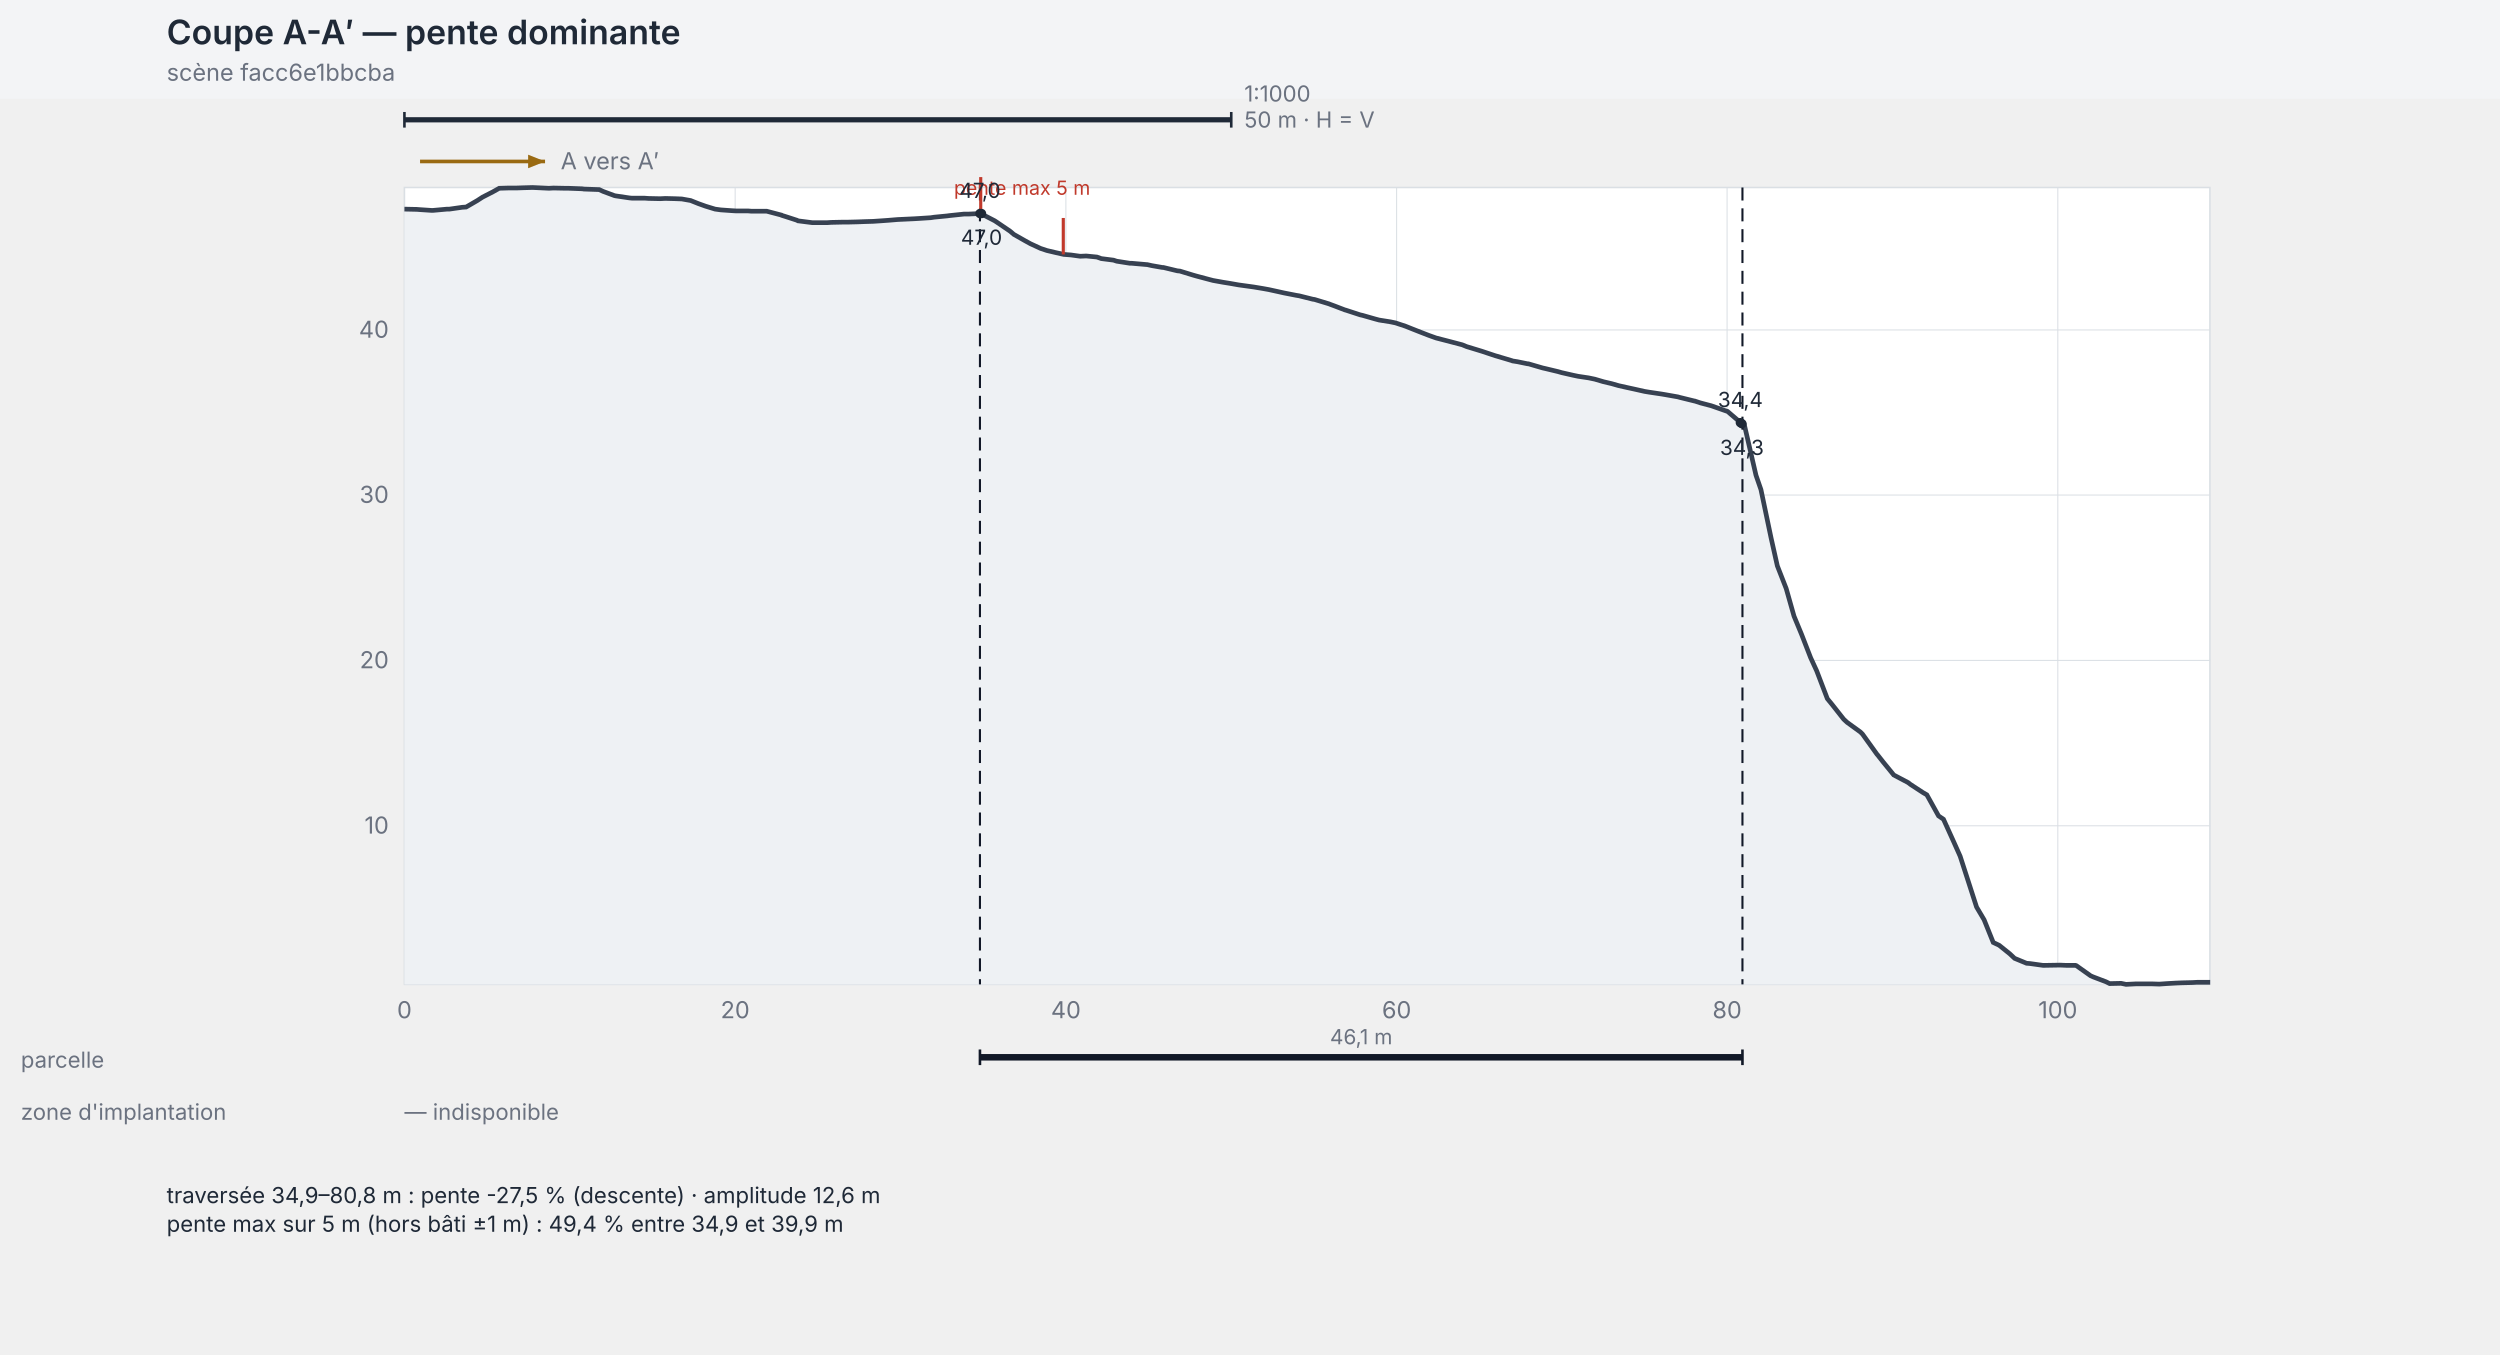
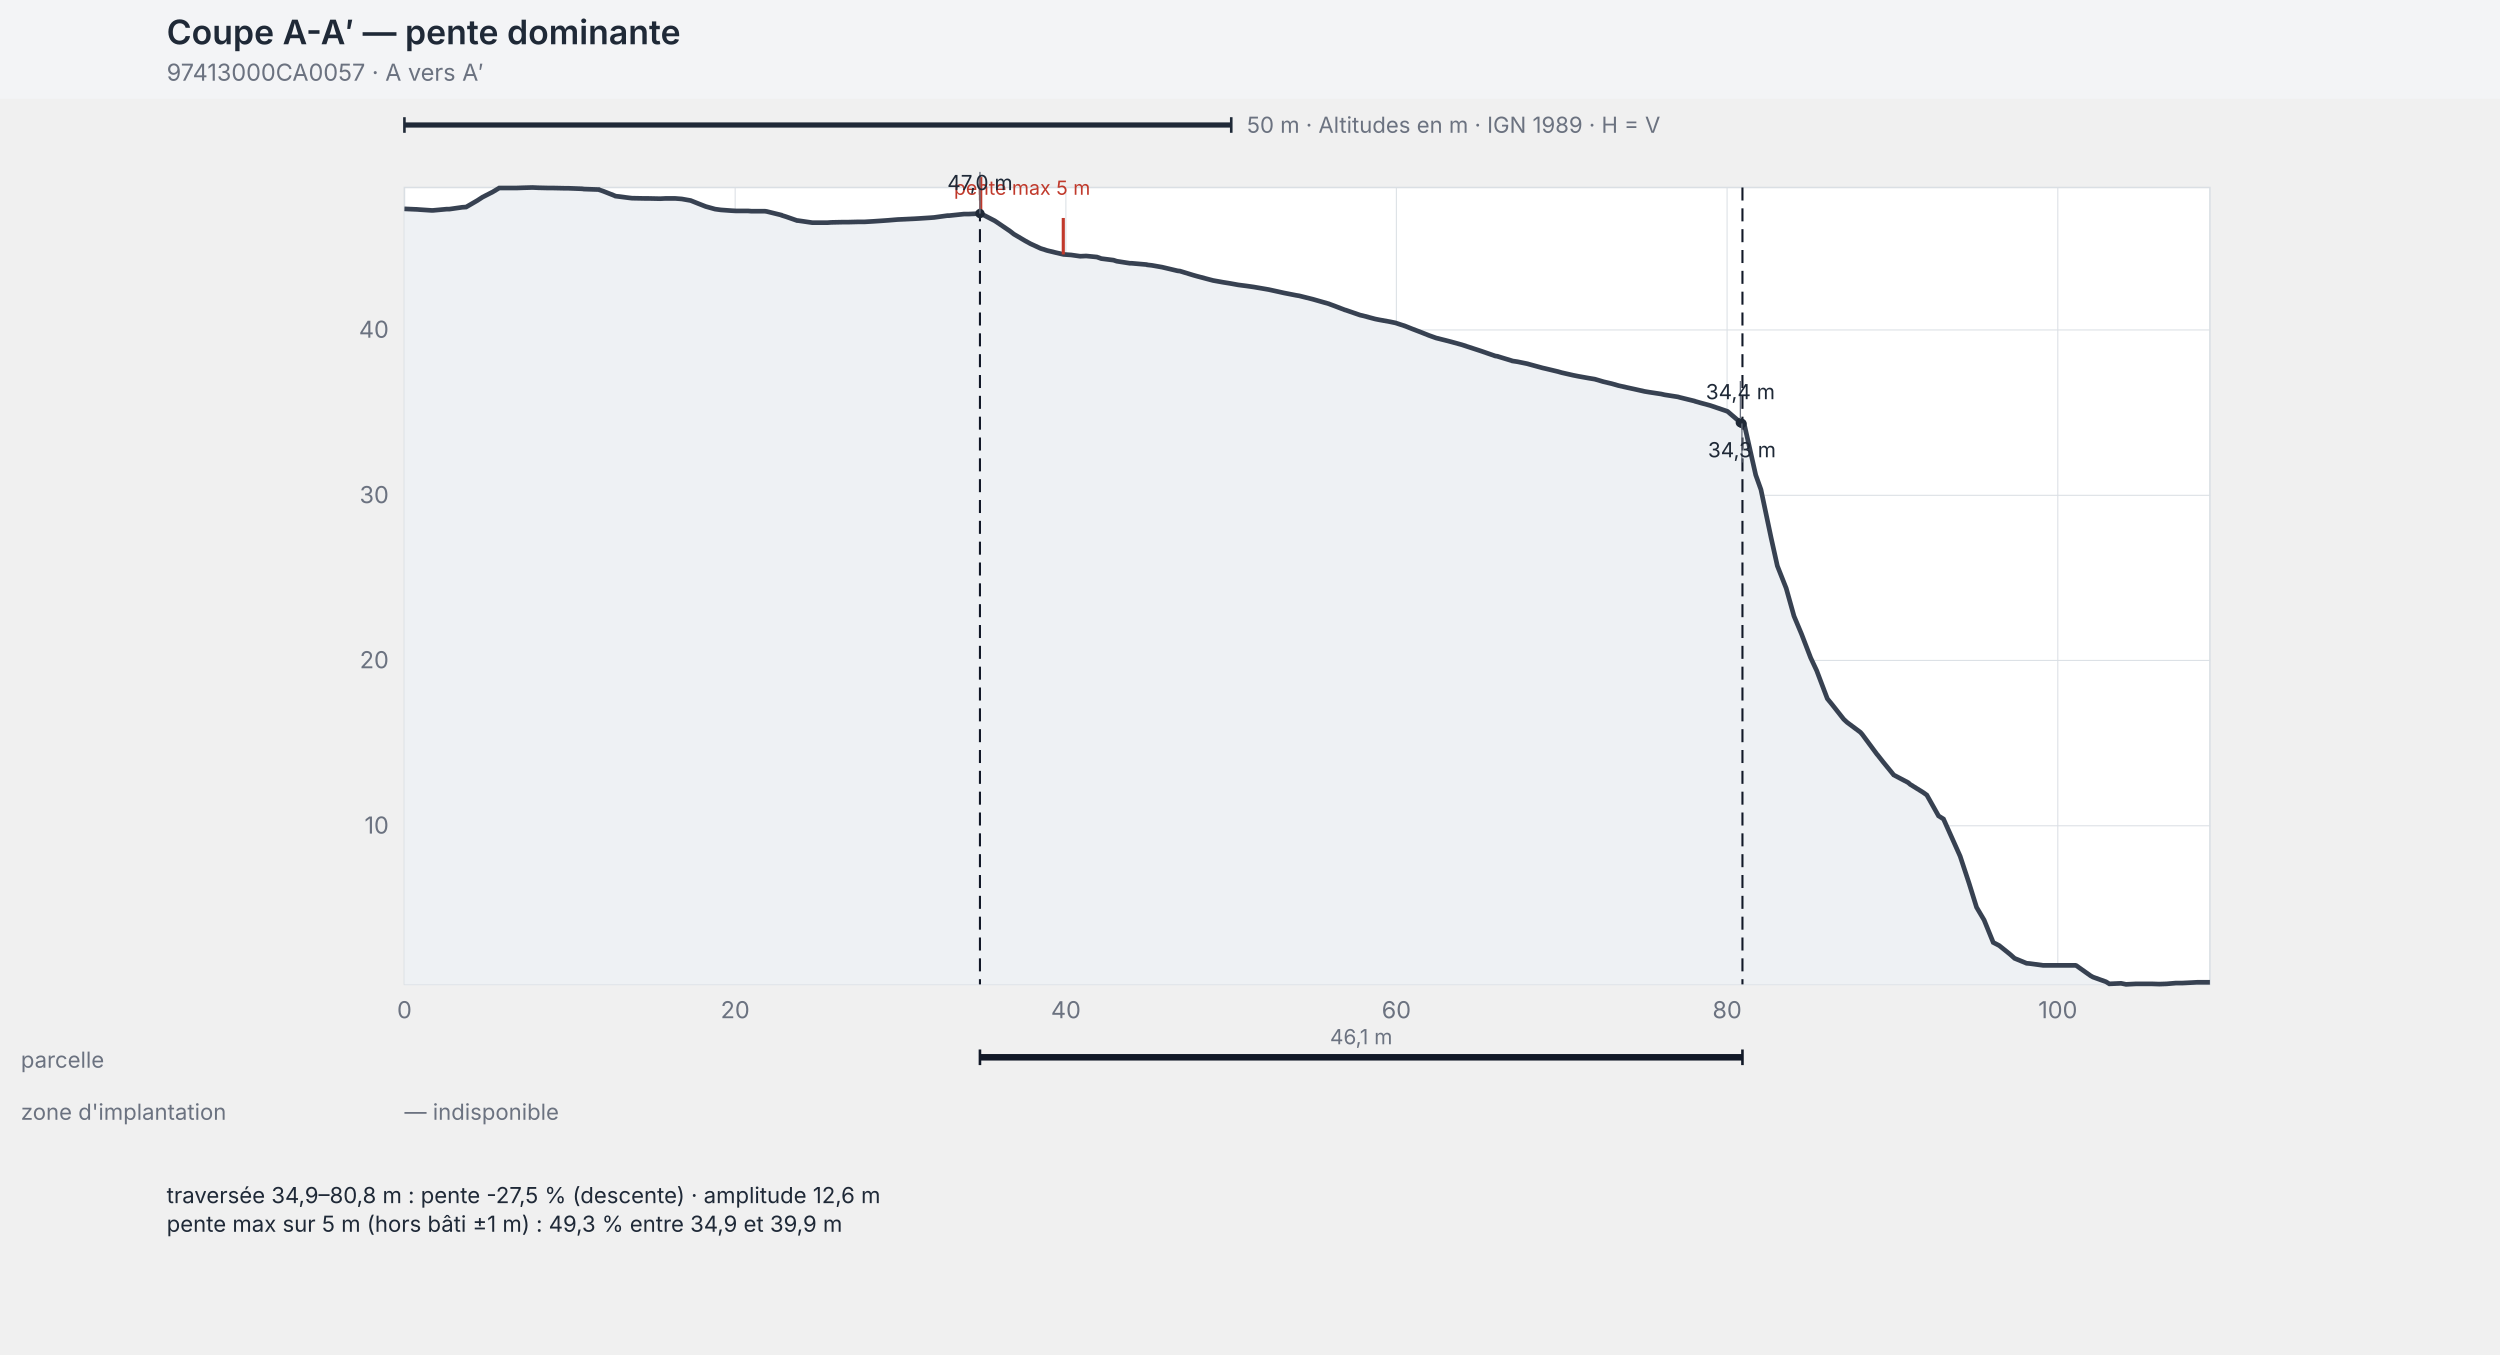
- <svg xmlns="http://www.w3.org/2000/svg" viewBox="0 0 960 520" width="960" height="520" role="img" aria-label="Coupe A-A′ — pente dominante" font-family="Inter, Helvetica, Arial, sans-serif" style="background:#ffffff">
+ <svg xmlns="http://www.w3.org/2000/svg" viewBox="0 0 960 520" width="960" height="520" role="img" aria-label="Coupe A-A′ — pente dominante" font-family="Inter, Helvetica, Arial, sans-serif" data-plot-x0="155.3" data-plot-x1="848.7" style="background:#ffffff">
  <rect x="0" y="0" width="960" height="38" fill="#f3f4f6" />
  <text x="64" y="17" font-size="13" font-weight="600" fill="#1f2937">Coupe A-A′ — pente dominante</text>
-   <text x="64" y="31" font-size="9" fill="#6b7280">scène facc6e1bbcba</text>
+   <text x="64" y="31" font-size="9" fill="#6b7280">97413000CA0057 · A vers A′</text>
  <rect x="155.3" y="72" width="693.3" height="306.0" fill="#ffffff" stroke="#dadfe4" stroke-width="0.6" />
  <line x1="155.3" y1="72" x2="155.3" y2="378.0" stroke="#dadfe4" stroke-width="0.4" />
  <text x="155.3" y="391.0" text-anchor="middle" font-size="9" fill="#6b7280">0</text>
  <line x1="282.3" y1="72" x2="282.3" y2="378.0" stroke="#dadfe4" stroke-width="0.4" />
  <text x="282.3" y="391.0" text-anchor="middle" font-size="9" fill="#6b7280">20</text>
  <line x1="409.3" y1="72" x2="409.3" y2="378.0" stroke="#dadfe4" stroke-width="0.4" />
  <text x="409.3" y="391.0" text-anchor="middle" font-size="9" fill="#6b7280">40</text>
-   <line x1="536.3" y1="72" x2="536.3" y2="378.0" stroke="#dadfe4" stroke-width="0.4" />
-   <text x="536.3" y="391.0" text-anchor="middle" font-size="9" fill="#6b7280">60</text>
+   <line x1="536.2" y1="72" x2="536.2" y2="378.0" stroke="#dadfe4" stroke-width="0.4" />
+   <text x="536.2" y="391.0" text-anchor="middle" font-size="9" fill="#6b7280">60</text>
  <line x1="663.2" y1="72" x2="663.2" y2="378.0" stroke="#dadfe4" stroke-width="0.4" />
  <text x="663.2" y="391.0" text-anchor="middle" font-size="9" fill="#6b7280">80</text>
  <line x1="790.2" y1="72" x2="790.2" y2="378.0" stroke="#dadfe4" stroke-width="0.4" />
  <text x="790.2" y="391.0" text-anchor="middle" font-size="9" fill="#6b7280">100</text>
  <line x1="155.3" y1="317.1" x2="848.7" y2="317.1" stroke="#dadfe4" stroke-width="0.4" />
  <text x="149.3" y="320.1" text-anchor="end" font-size="9" fill="#6b7280">10</text>
  <line x1="155.3" y1="253.6" x2="848.7" y2="253.6" stroke="#dadfe4" stroke-width="0.4" />
  <text x="149.3" y="256.6" text-anchor="end" font-size="9" fill="#6b7280">20</text>
-   <line x1="155.3" y1="190.1" x2="848.7" y2="190.1" stroke="#dadfe4" stroke-width="0.4" />
-   <text x="149.3" y="193.1" text-anchor="end" font-size="9" fill="#6b7280">30</text>
+   <line x1="155.3" y1="190.2" x2="848.7" y2="190.2" stroke="#dadfe4" stroke-width="0.4" />
+   <text x="149.3" y="193.2" text-anchor="end" font-size="9" fill="#6b7280">30</text>
  <line x1="155.3" y1="126.7" x2="848.7" y2="126.7" stroke="#dadfe4" stroke-width="0.4" />
  <text x="149.3" y="129.7" text-anchor="end" font-size="9" fill="#6b7280">40</text>
-   <polygon points="155.3,80.3 159.8,80.4 160.0,80.4 161.3,80.5 165.8,80.8 166.2,80.8 171.7,80.3 172.6,80.3 177.5,79.6 179.0,79.5 183.3,77.0 185.3,75.7 189.2,73.7 191.7,72.3 195.0,72.2 198.1,72.2 200.9,72.1 204.5,72.0 206.7,72.1 210.8,72.3 212.5,72.2 217.2,72.3 218.4,72.3 223.6,72.5 224.2,72.6 229.9,72.8 230.1,72.8 231.6,73.5 235.9,75.1 236.3,75.2 241.7,76.0 242.7,76.1 247.6,76.1 249.0,76.2 253.5,76.3 255.5,76.2 259.3,76.3 261.8,76.4 265.2,77.0 268.2,78.2 271.0,79.2 274.6,80.3 276.8,80.6 281.0,80.9 282.7,81.0 287.3,81.0 288.5,81.1 293.7,81.1 294.4,81.1 300.1,82.6 300.2,82.7 301.8,83.2 306.1,84.6 306.4,84.8 311.9,85.5 312.8,85.5 317.7,85.5 319.2,85.4 323.6,85.3 325.5,85.3 329.4,85.2 332.0,85.1 335.3,85.0 338.3,84.8 341.1,84.6 344.7,84.3 346.9,84.2 351.1,84.0 352.8,83.9 357.4,83.6 358.7,83.4 363.8,82.9 364.5,82.8 370.2,82.2 370.4,82.2 372.0,82.2 376.2,82.0 376.6,82.0 382.0,84.8 382.9,85.4 387.9,88.8 389.3,90.0 393.7,92.5 395.7,93.6 399.6,95.4 402.0,96.2 405.4,97.0 408.5,97.7 411.2,97.9 414.8,98.4 417.1,98.3 421.2,98.7 422.9,99.3 427.6,99.9 428.8,100.3 433.9,101.1 434.6,101.1 440.3,101.6 440.5,101.6 442.3,102.0 446.3,102.7 446.7,102.7 452.1,104.0 453.1,104.1 458.0,105.6 459.4,106.0 463.9,107.2 465.8,107.7 469.7,108.4 472.2,108.8 475.6,109.4 478.5,109.8 481.4,110.2 485.0,110.8 487.2,111.2 491.3,112.1 493.1,112.5 497.7,113.4 498.9,113.6 504.1,114.9 504.8,115.0 510.4,116.7 510.6,116.8 512.5,117.5 516.4,119.0 516.8,119.1 522.3,120.9 523.2,121.1 528.1,122.5 529.6,122.9 534.0,123.6 535.9,124.0 539.8,125.3 542.3,126.3 545.6,127.6 548.7,128.8 551.5,129.8 555.0,130.7 557.3,131.3 561.5,132.4 563.2,133.1 567.8,134.5 569.1,134.9 574.2,136.6 574.9,136.8 580.6,138.5 580.8,138.6 582.7,138.9 586.6,139.7 586.9,139.7 592.4,141.3 593.3,141.5 598.3,142.7 599.7,143.1 604.1,144.1 606.0,144.5 610.0,145.1 612.4,145.6 615.8,146.6 618.8,147.3 621.6,148.1 625.2,148.9 627.5,149.4 631.5,150.3 633.3,150.6 638.0,151.3 639.2,151.5 644.3,152.4 645.0,152.6 650.7,154.0 650.8,154.0 652.9,154.7 656.7,155.7 657.1,155.8 662.5,157.7 663.4,158.0 668.4,162.3 669.8,163.0 674.3,182.5 676.2,188.0 680.1,206.6 682.5,217.3 685.9,226.0 688.9,236.6 691.8,243.6 695.3,252.6 697.6,257.6 701.7,268.3 703.5,270.5 708.0,276.2 709.3,277.4 714.4,281.1 715.2,281.9 720.8,289.7 721.0,289.9 723.2,292.7 726.8,297.1 727.2,297.6 732.7,300.5 733.6,301.2 738.5,304.4 739.9,305.2 744.4,313.3 746.3,314.6 750.2,323.2 752.7,328.8 756.0,339.0 759.0,348.3 761.9,353.2 765.4,361.9 767.7,363.0 771.8,366.3 773.6,368.0 778.2,369.9 779.5,370.0 784.5,370.7 785.3,370.7 790.9,370.6 791.1,370.6 793.4,370.7 797.0,370.7 797.3,370.8 802.8,374.7 803.7,375.1 808.7,377.0 810.1,377.7 814.5,377.6 816.4,378.0 820.3,377.8 822.8,377.8 826.2,377.8 829.2,377.9 832.0,377.7 835.5,377.5 837.9,377.4 841.9,377.3 843.7,377.2 848.3,377.2 848.7,377.2 848.7,378.0 155.3,378.0" fill="#eef1f4" stroke="none" />
-   <polyline points="155.3,80.3 159.8,80.4 160.0,80.4 161.3,80.5 165.8,80.8 166.2,80.8 171.7,80.3 172.6,80.3 177.5,79.6 179.0,79.5 183.3,77.0 185.3,75.7 189.2,73.7 191.7,72.3 195.0,72.2 198.1,72.2 200.9,72.1 204.5,72.0 206.7,72.1 210.8,72.3 212.5,72.2 217.2,72.3 218.4,72.3 223.6,72.5 224.2,72.6 229.9,72.8 230.1,72.8 231.6,73.5 235.9,75.1 236.3,75.2 241.7,76.0 242.7,76.1 247.6,76.1 249.0,76.2 253.5,76.3 255.5,76.2 259.3,76.3 261.8,76.4 265.2,77.0 268.2,78.2 271.0,79.2 274.6,80.3 276.8,80.6 281.0,80.9 282.7,81.0 287.3,81.0 288.5,81.1 293.7,81.1 294.4,81.1 300.1,82.6 300.2,82.7 301.8,83.2 306.1,84.6 306.4,84.8 311.9,85.5 312.8,85.5 317.7,85.5 319.2,85.4 323.6,85.3 325.5,85.3 329.4,85.2 332.0,85.1 335.3,85.0 338.3,84.8 341.1,84.6 344.7,84.3 346.9,84.2 351.1,84.0 352.8,83.9 357.4,83.6 358.7,83.4 363.8,82.9 364.5,82.8 370.2,82.2 370.4,82.2 372.0,82.2 376.2,82.0 376.6,82.0 382.0,84.8 382.9,85.4 387.9,88.8 389.3,90.0 393.7,92.5 395.7,93.6 399.6,95.4 402.0,96.2 405.4,97.0 408.5,97.7 411.2,97.9 414.8,98.4 417.1,98.3 421.2,98.7 422.9,99.3 427.6,99.9 428.8,100.3 433.9,101.1 434.6,101.1 440.3,101.6 440.5,101.6 442.3,102.0 446.3,102.7 446.7,102.7 452.1,104.0 453.1,104.1 458.0,105.6 459.4,106.0 463.9,107.2 465.8,107.7 469.7,108.4 472.2,108.8 475.6,109.4 478.5,109.8 481.4,110.2 485.0,110.8 487.2,111.2 491.3,112.1 493.1,112.5 497.7,113.4 498.9,113.6 504.1,114.9 504.8,115.0 510.4,116.7 510.6,116.8 512.5,117.5 516.4,119.0 516.8,119.1 522.3,120.9 523.2,121.1 528.1,122.5 529.6,122.9 534.0,123.6 535.9,124.0 539.8,125.3 542.3,126.3 545.6,127.6 548.7,128.8 551.5,129.8 555.0,130.7 557.3,131.3 561.5,132.4 563.2,133.1 567.8,134.5 569.1,134.9 574.2,136.6 574.9,136.8 580.6,138.5 580.8,138.6 582.7,138.9 586.6,139.7 586.9,139.7 592.4,141.3 593.3,141.5 598.3,142.7 599.7,143.1 604.1,144.1 606.0,144.5 610.0,145.1 612.4,145.6 615.8,146.6 618.8,147.3 621.6,148.1 625.2,148.9 627.5,149.4 631.5,150.3 633.3,150.6 638.0,151.3 639.2,151.5 644.3,152.4 645.0,152.6 650.7,154.0 650.8,154.0 652.9,154.7 656.7,155.7 657.1,155.8 662.5,157.7 663.4,158.0 668.4,162.3 669.8,163.0 674.3,182.5 676.2,188.0 680.1,206.6 682.5,217.3 685.9,226.0 688.9,236.6 691.8,243.6 695.3,252.6 697.6,257.6 701.7,268.3 703.5,270.5 708.0,276.2 709.3,277.4 714.4,281.1 715.2,281.9 720.8,289.7 721.0,289.9 723.2,292.7 726.8,297.1 727.2,297.6 732.7,300.5 733.6,301.2 738.5,304.4 739.9,305.2 744.4,313.3 746.3,314.6 750.2,323.2 752.7,328.8 756.0,339.0 759.0,348.3 761.9,353.2 765.4,361.9 767.7,363.0 771.8,366.3 773.6,368.0 778.2,369.9 779.5,370.0 784.5,370.7 785.3,370.7 790.9,370.6 791.1,370.6 793.4,370.7 797.0,370.7 797.3,370.8 802.8,374.7 803.7,375.1 808.7,377.0 810.1,377.7 814.5,377.6 816.4,378.0 820.3,377.8 822.8,377.8 826.2,377.8 829.2,377.9 832.0,377.7 835.5,377.5 837.9,377.4 841.9,377.3 843.7,377.2 848.3,377.2 848.7,377.2" fill="none" stroke="#374151" stroke-width="1.8" />
+   <polygon points="155.3,80.2 159.8,80.4 160.0,80.4 161.3,80.5 165.8,80.8 166.2,80.8 171.6,80.3 172.6,80.3 177.5,79.6 179.0,79.5 183.3,77.0 185.3,75.7 189.2,73.7 191.7,72.2 195.0,72.2 198.1,72.2 200.9,72.1 204.5,72.0 206.7,72.1 210.8,72.2 212.6,72.2 217.2,72.3 218.4,72.3 223.6,72.5 224.2,72.6 230.0,72.8 230.1,72.9 231.6,73.4 235.9,75.1 236.3,75.3 241.8,76.0 242.7,76.1 247.6,76.2 249.1,76.2 253.5,76.3 255.5,76.2 259.3,76.2 261.8,76.4 265.2,77.0 268.2,78.2 271.0,79.3 274.6,80.3 276.8,80.6 280.9,80.9 282.7,81.0 287.3,81.0 288.5,81.1 293.7,81.1 294.4,81.2 300.1,82.6 300.2,82.7 301.8,83.2 306.1,84.7 306.4,84.7 311.9,85.5 312.8,85.5 317.8,85.5 319.2,85.4 323.6,85.3 325.6,85.3 329.4,85.2 331.9,85.2 335.3,85.0 338.3,84.8 341.1,84.6 344.7,84.3 347.0,84.2 351.1,84.0 352.8,83.9 357.4,83.6 358.7,83.5 363.8,82.8 364.5,82.8 370.2,82.2 370.3,82.2 372.0,82.2 376.2,82.0 376.6,82.0 382.0,84.8 382.9,85.4 387.9,88.8 389.3,89.9 393.7,92.5 395.7,93.6 399.6,95.4 402.1,96.2 405.4,97.0 408.4,97.7 411.3,97.9 414.8,98.4 417.1,98.3 421.2,98.7 422.9,99.3 427.6,99.9 428.8,100.3 433.9,101.1 434.6,101.1 440.3,101.6 440.5,101.7 442.3,101.9 446.3,102.6 446.7,102.7 452.2,104.0 453.1,104.1 458.0,105.6 459.4,106.0 463.9,107.2 465.8,107.7 469.7,108.4 472.2,108.8 475.5,109.4 478.6,109.8 481.4,110.2 484.9,110.8 487.2,111.2 491.3,112.1 493.1,112.5 497.7,113.4 498.9,113.6 504.1,114.9 504.8,115.1 510.4,116.7 510.6,116.8 512.5,117.5 516.4,119.0 516.8,119.1 522.3,121.0 523.2,121.2 528.1,122.5 529.6,122.8 534.0,123.6 535.9,124.0 539.8,125.3 542.3,126.3 545.7,127.6 548.7,128.8 551.5,129.8 555.1,130.7 557.4,131.3 561.4,132.4 563.2,133.0 567.8,134.5 569.0,134.9 574.2,136.7 574.9,136.8 580.5,138.5 580.7,138.6 582.7,138.9 586.6,139.7 586.9,139.8 592.4,141.3 593.3,141.5 598.3,142.7 599.7,143.1 604.1,144.1 606.1,144.5 610.0,145.2 612.4,145.6 615.8,146.6 618.8,147.3 621.6,148.1 625.2,148.9 627.5,149.4 631.5,150.3 633.3,150.6 637.9,151.3 639.2,151.6 644.3,152.4 645.0,152.6 650.7,154.0 650.9,154.1 653.0,154.7 656.7,155.7 657.0,155.8 662.6,157.7 663.4,158.0 668.4,162.3 669.8,162.9 674.2,182.4 676.2,188.0 680.1,206.5 682.5,217.3 685.9,225.9 688.9,236.6 691.8,243.5 695.3,252.6 697.6,257.5 701.7,268.3 703.5,270.5 708.0,276.2 709.3,277.4 714.4,281.2 715.1,282.0 720.8,289.7 721.0,289.9 723.2,292.7 726.8,297.1 727.2,297.6 732.7,300.5 733.5,301.2 738.5,304.3 739.9,305.3 744.4,313.3 746.3,314.5 750.2,323.2 752.7,328.8 756.1,339.1 759.0,348.4 761.9,353.3 765.4,361.9 767.7,363.1 771.8,366.4 773.6,368.0 778.2,369.9 779.4,370.0 784.5,370.7 785.3,370.7 790.9,370.7 791.1,370.7 793.4,370.7 797.0,370.7 797.3,370.8 802.8,374.7 803.7,375.2 808.7,377.0 810.0,377.8 814.5,377.6 816.4,378.0 820.3,377.8 822.8,377.8 826.2,377.8 829.2,377.9 832.0,377.8 835.5,377.5 837.9,377.5 841.9,377.3 843.7,377.2 848.3,377.2 848.6,377.2 848.6,378.0 155.3,378.0" fill="#eef1f4" stroke="none" />
+   <polyline points="155.3,80.2 159.8,80.4 160.0,80.4 161.3,80.5 165.8,80.8 166.2,80.8 171.6,80.3 172.6,80.3 177.5,79.6 179.0,79.5 183.3,77.0 185.3,75.7 189.2,73.7 191.7,72.2 195.0,72.2 198.1,72.2 200.9,72.1 204.5,72.0 206.7,72.1 210.8,72.2 212.6,72.2 217.2,72.3 218.4,72.3 223.6,72.5 224.2,72.6 230.0,72.8 230.1,72.9 231.6,73.4 235.9,75.1 236.3,75.3 241.8,76.0 242.7,76.1 247.6,76.2 249.1,76.2 253.5,76.3 255.5,76.2 259.3,76.2 261.8,76.4 265.2,77.0 268.2,78.2 271.0,79.3 274.6,80.3 276.8,80.6 280.9,80.9 282.7,81.0 287.3,81.0 288.5,81.1 293.7,81.1 294.4,81.2 300.1,82.6 300.2,82.7 301.8,83.2 306.1,84.7 306.4,84.7 311.9,85.5 312.8,85.5 317.8,85.5 319.2,85.4 323.6,85.3 325.6,85.3 329.4,85.2 331.9,85.2 335.3,85.0 338.3,84.8 341.1,84.6 344.7,84.3 347.0,84.2 351.1,84.0 352.8,83.9 357.4,83.6 358.7,83.5 363.8,82.8 364.5,82.8 370.2,82.2 370.3,82.2 372.0,82.2 376.2,82.0 376.6,82.0 382.0,84.8 382.9,85.4 387.9,88.8 389.3,89.9 393.7,92.5 395.7,93.6 399.6,95.4 402.1,96.2 405.4,97.0 408.4,97.7 411.3,97.9 414.8,98.4 417.1,98.3 421.2,98.7 422.9,99.3 427.6,99.9 428.8,100.3 433.9,101.1 434.6,101.1 440.3,101.6 440.5,101.7 442.3,101.9 446.3,102.6 446.7,102.7 452.2,104.0 453.1,104.1 458.0,105.6 459.4,106.0 463.9,107.2 465.8,107.7 469.7,108.4 472.2,108.8 475.5,109.4 478.6,109.8 481.4,110.2 484.9,110.8 487.2,111.2 491.3,112.1 493.1,112.5 497.7,113.4 498.9,113.6 504.1,114.9 504.8,115.1 510.4,116.7 510.6,116.8 512.5,117.5 516.4,119.0 516.8,119.1 522.3,121.0 523.2,121.2 528.1,122.5 529.6,122.8 534.0,123.6 535.9,124.0 539.8,125.3 542.3,126.3 545.7,127.6 548.7,128.8 551.5,129.8 555.1,130.7 557.4,131.3 561.4,132.4 563.2,133.0 567.8,134.5 569.0,134.9 574.2,136.7 574.9,136.8 580.5,138.5 580.7,138.6 582.7,138.9 586.6,139.7 586.9,139.8 592.4,141.3 593.3,141.5 598.3,142.7 599.7,143.1 604.1,144.1 606.1,144.5 610.0,145.2 612.4,145.6 615.8,146.6 618.8,147.3 621.6,148.1 625.2,148.9 627.5,149.4 631.5,150.3 633.3,150.6 637.9,151.3 639.2,151.6 644.3,152.4 645.0,152.6 650.7,154.0 650.9,154.1 653.0,154.7 656.7,155.7 657.0,155.8 662.6,157.7 663.4,158.0 668.4,162.3 669.8,162.9 674.2,182.4 676.2,188.0 680.1,206.5 682.5,217.3 685.9,225.9 688.9,236.6 691.8,243.5 695.3,252.6 697.6,257.5 701.7,268.3 703.5,270.5 708.0,276.2 709.3,277.4 714.4,281.2 715.1,282.0 720.8,289.7 721.0,289.9 723.2,292.7 726.8,297.1 727.2,297.6 732.7,300.5 733.5,301.2 738.5,304.3 739.9,305.3 744.4,313.3 746.3,314.5 750.2,323.2 752.7,328.8 756.1,339.1 759.0,348.4 761.9,353.3 765.4,361.9 767.7,363.1 771.8,366.4 773.6,368.0 778.2,369.9 779.4,370.0 784.5,370.7 785.3,370.7 790.9,370.7 791.1,370.7 793.4,370.7 797.0,370.7 797.3,370.8 802.8,374.7 803.7,375.2 808.7,377.0 810.0,377.8 814.5,377.6 816.4,378.0 820.3,377.8 822.8,377.8 826.2,377.8 829.2,377.9 832.0,377.8 835.5,377.5 837.9,377.5 841.9,377.3 843.7,377.2 848.3,377.2 848.6,377.2" fill="none" stroke="#374151" stroke-width="1.8" />
  <line x1="376.3" y1="72" x2="376.3" y2="378.0" stroke="#111827" stroke-width="0.8" stroke-dasharray="5 3" />
  <line x1="669.1" y1="72" x2="669.1" y2="378.0" stroke="#111827" stroke-width="0.8" stroke-dasharray="5 3" />
  <line x1="376.6" y1="82.0" x2="376.6" y2="68.0" stroke="#c0392b" stroke-width="1.2" />
  <line x1="408.3" y1="97.7" x2="408.3" y2="83.7" stroke="#c0392b" stroke-width="1.2" />
  <text x="392.5" y="74.8" text-anchor="middle" font-size="7.5" fill="#c0392b">pente max 5 m</text>
  <circle cx="376.3" cy="82.0" r="1.8" fill="#1f2937" />
-   <text x="376.3" y="76.0" text-anchor="middle" font-size="8" fill="#1f2937">47,0</text>
-   <circle cx="376.9" cy="82.0" r="1.8" fill="#1f2937" />
-   <text x="376.9" y="94.0" text-anchor="middle" font-size="8" fill="#1f2937">47,0</text>
+   <line x1="376.3" y1="82.0" x2="376.3" y2="66.0" stroke="#6b7280" stroke-width="0.5" />
+   <text x="376.3" y="73.0" text-anchor="middle" font-size="8" fill="#1f2937">47,0 m</text>
  <circle cx="668.3" cy="162.3" r="1.8" fill="#1f2937" />
-   <text x="668.3" y="156.3" text-anchor="middle" font-size="8" fill="#1f2937">34,4</text>
-   <circle cx="668.9" cy="162.7" r="1.8" fill="#1f2937" />
-   <text x="668.9" y="174.7" text-anchor="middle" font-size="8" fill="#1f2937">34,3</text>
-   <line x1="161.3" y1="62.0" x2="209.3" y2="62.0" stroke="#9a6a12" stroke-width="1.4" />
-   <polygon points="209.3,62.0 202.8,64.6 202.8,59.4" fill="#9a6a12" />
-   <text x="215.3" y="65.0" font-size="9" fill="#6b7280">A vers A′</text>
-   <line x1="155.3" y1="46.0" x2="472.8" y2="46.0" stroke="#1f2937" stroke-width="2" />
-   <line x1="155.3" y1="43.0" x2="155.3" y2="49.0" stroke="#1f2937" stroke-width="1" />
-   <line x1="472.8" y1="43.0" x2="472.8" y2="49.0" stroke="#1f2937" stroke-width="1" />
-   <text x="477.8" y="49.0" font-size="8.5" fill="#6b7280">50 m · H = V</text>
-   <text x="477.8" y="39.0" font-size="8.5" fill="#6b7280">1:1000</text>
+   <line x1="668.3" y1="162.3" x2="668.3" y2="146.3" stroke="#6b7280" stroke-width="0.5" />
+   <text x="668.3" y="153.3" text-anchor="middle" font-size="8" fill="#1f2937">34,4 m</text>
+   <circle cx="668.9" cy="162.6" r="1.8" fill="#1f2937" />
+   <line x1="668.9" y1="162.6" x2="668.9" y2="177.6" stroke="#6b7280" stroke-width="0.5" />
+   <text x="668.9" y="175.6" text-anchor="middle" font-size="8" fill="#1f2937">34,3 m</text>
+   <line x1="155.3" y1="48.0" x2="472.8" y2="48.0" stroke="#1f2937" stroke-width="2" />
+   <line x1="155.3" y1="45.0" x2="155.3" y2="51.0" stroke="#1f2937" stroke-width="1" />
+   <line x1="472.8" y1="45.0" x2="472.8" y2="51.0" stroke="#1f2937" stroke-width="1" />
+   <text x="478.8" y="51.0" font-size="8.5" fill="#6b7280">50 m · Altitudes en m · IGN 1989 · H = V</text>
  <text x="8" y="410.0" font-size="8.5" fill="#6b7280">parcelle</text>
  <line x1="376.3" y1="406.0" x2="669.1" y2="406.0" stroke="#111827" stroke-width="2.5" />
  <line x1="376.3" y1="403.0" x2="376.3" y2="409.0" stroke="#111827" stroke-width="1" />
  <line x1="669.1" y1="403.0" x2="669.1" y2="409.0" stroke="#111827" stroke-width="1" />
  <text x="522.7" y="401.0" text-anchor="middle" font-size="8" fill="#6b7280">46,1 m</text>
  <text x="8" y="430.0" font-size="8.5" fill="#6b7280">zone d'implantation</text>
  <text x="155.3" y="430.0" font-size="8.5" fill="#6b7280">— indisponible</text>
  <text x="64" y="462.0" font-size="8.5" fill="#1f2937">traversée 34,9–80,8 m : pente -27,5 % (descente) · amplitude 12,6 m</text>
-   <text x="64" y="473.0" font-size="8.5" fill="#1f2937">pente max sur 5 m (hors bâti ±1 m) : 49,4 % entre 34,9 et 39,9 m</text>
+   <text x="64" y="473.0" font-size="8.5" fill="#1f2937">pente max sur 5 m (hors bâti ±1 m) : 49,3 % entre 34,9 et 39,9 m</text>
</svg>
